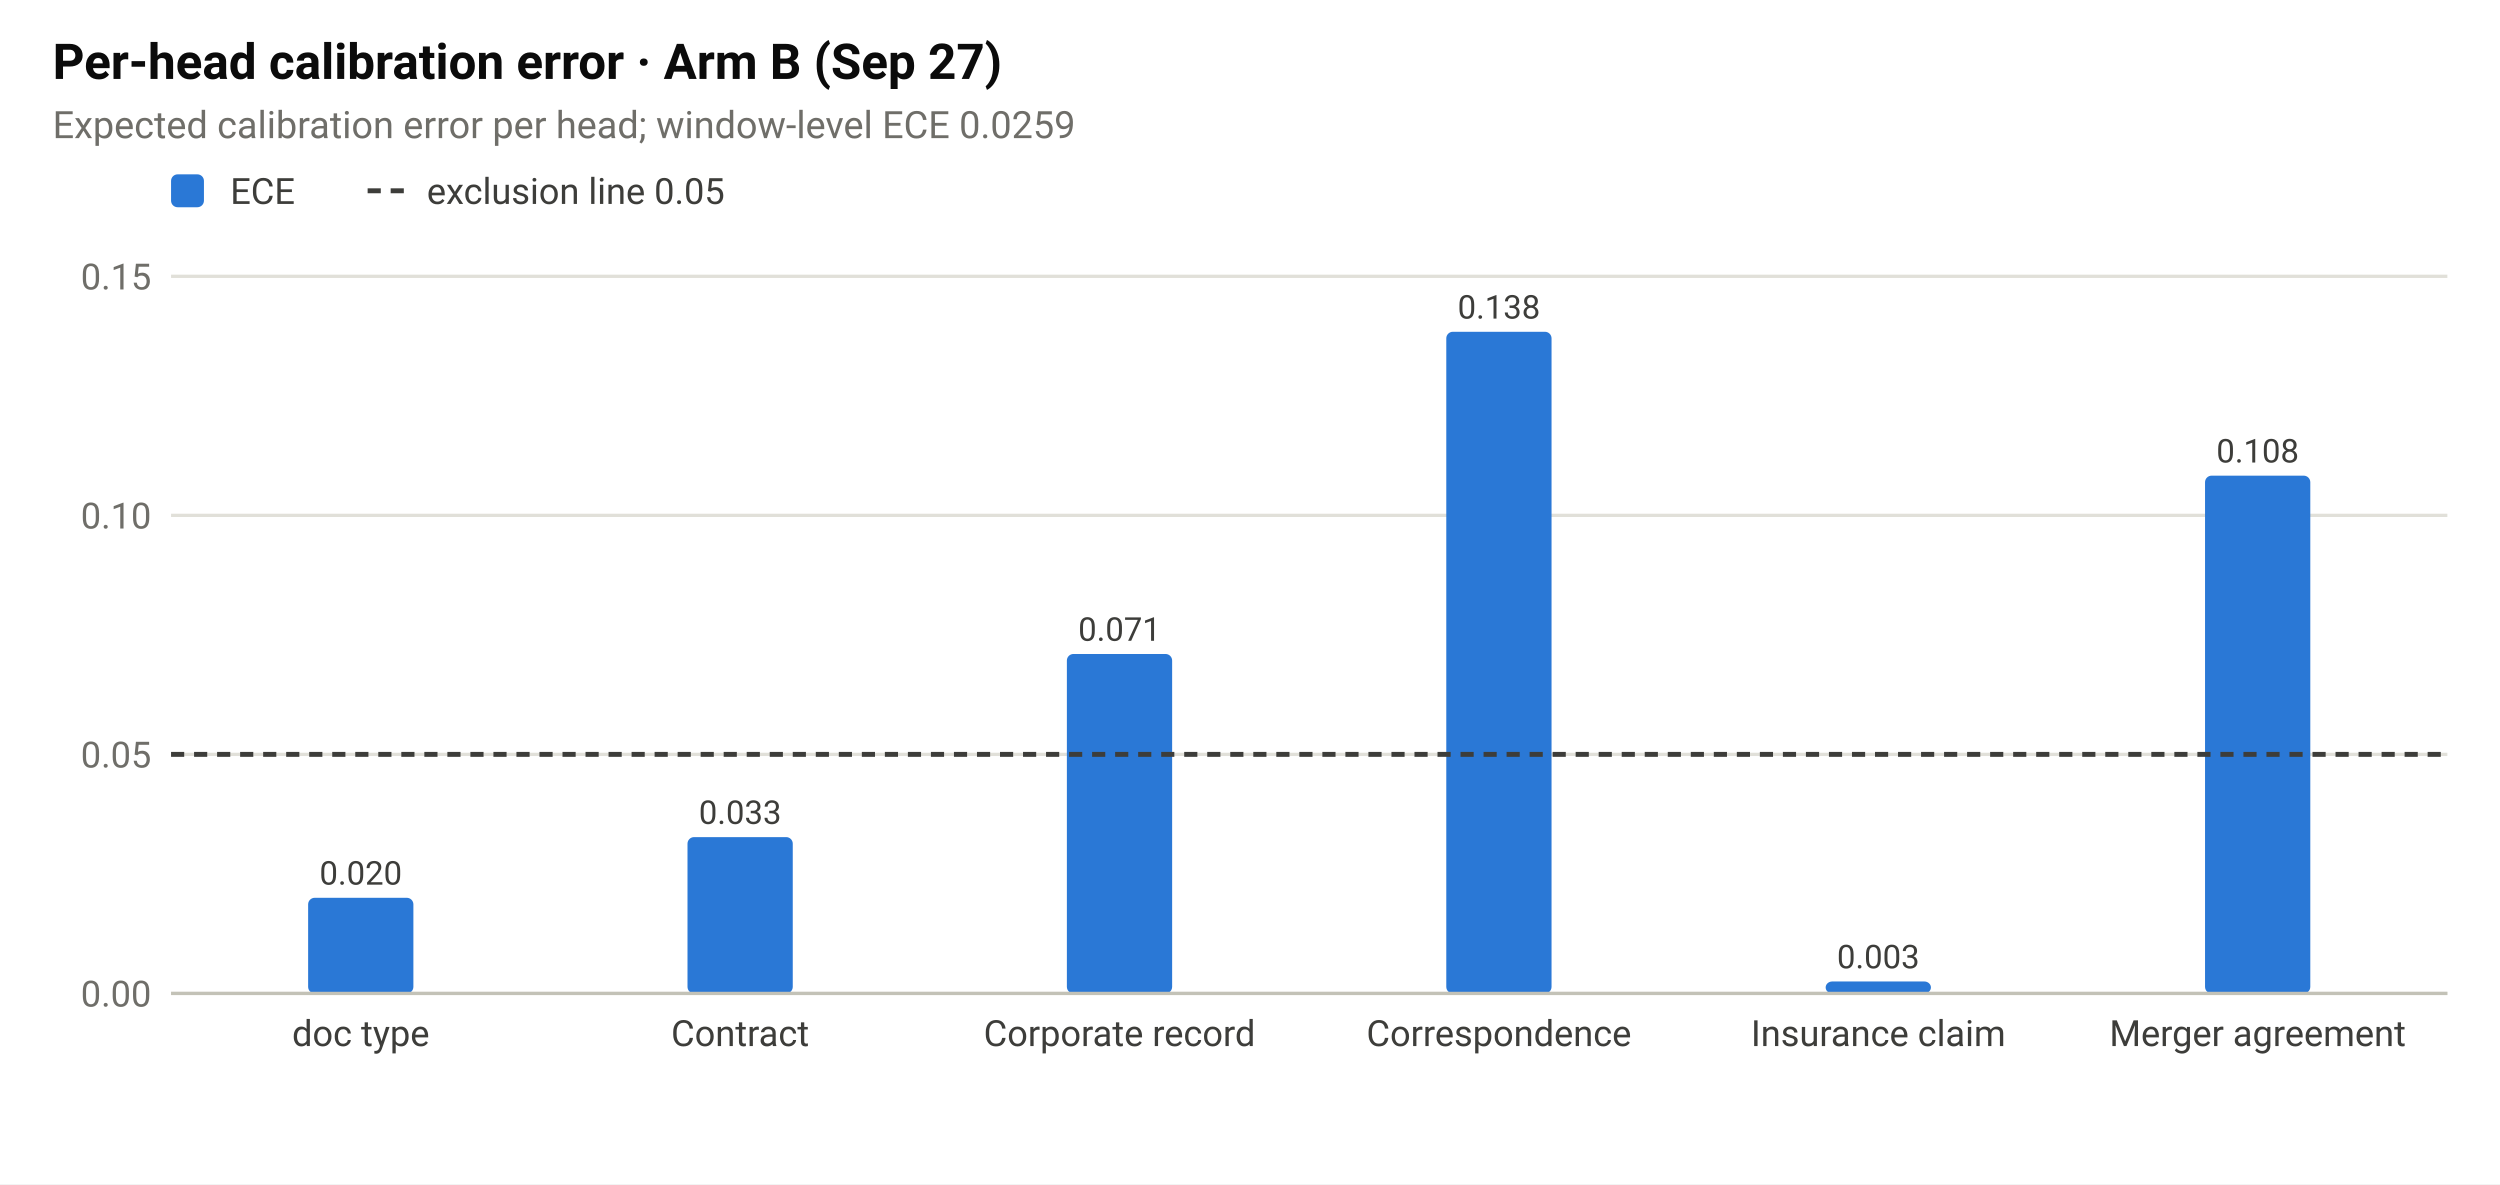
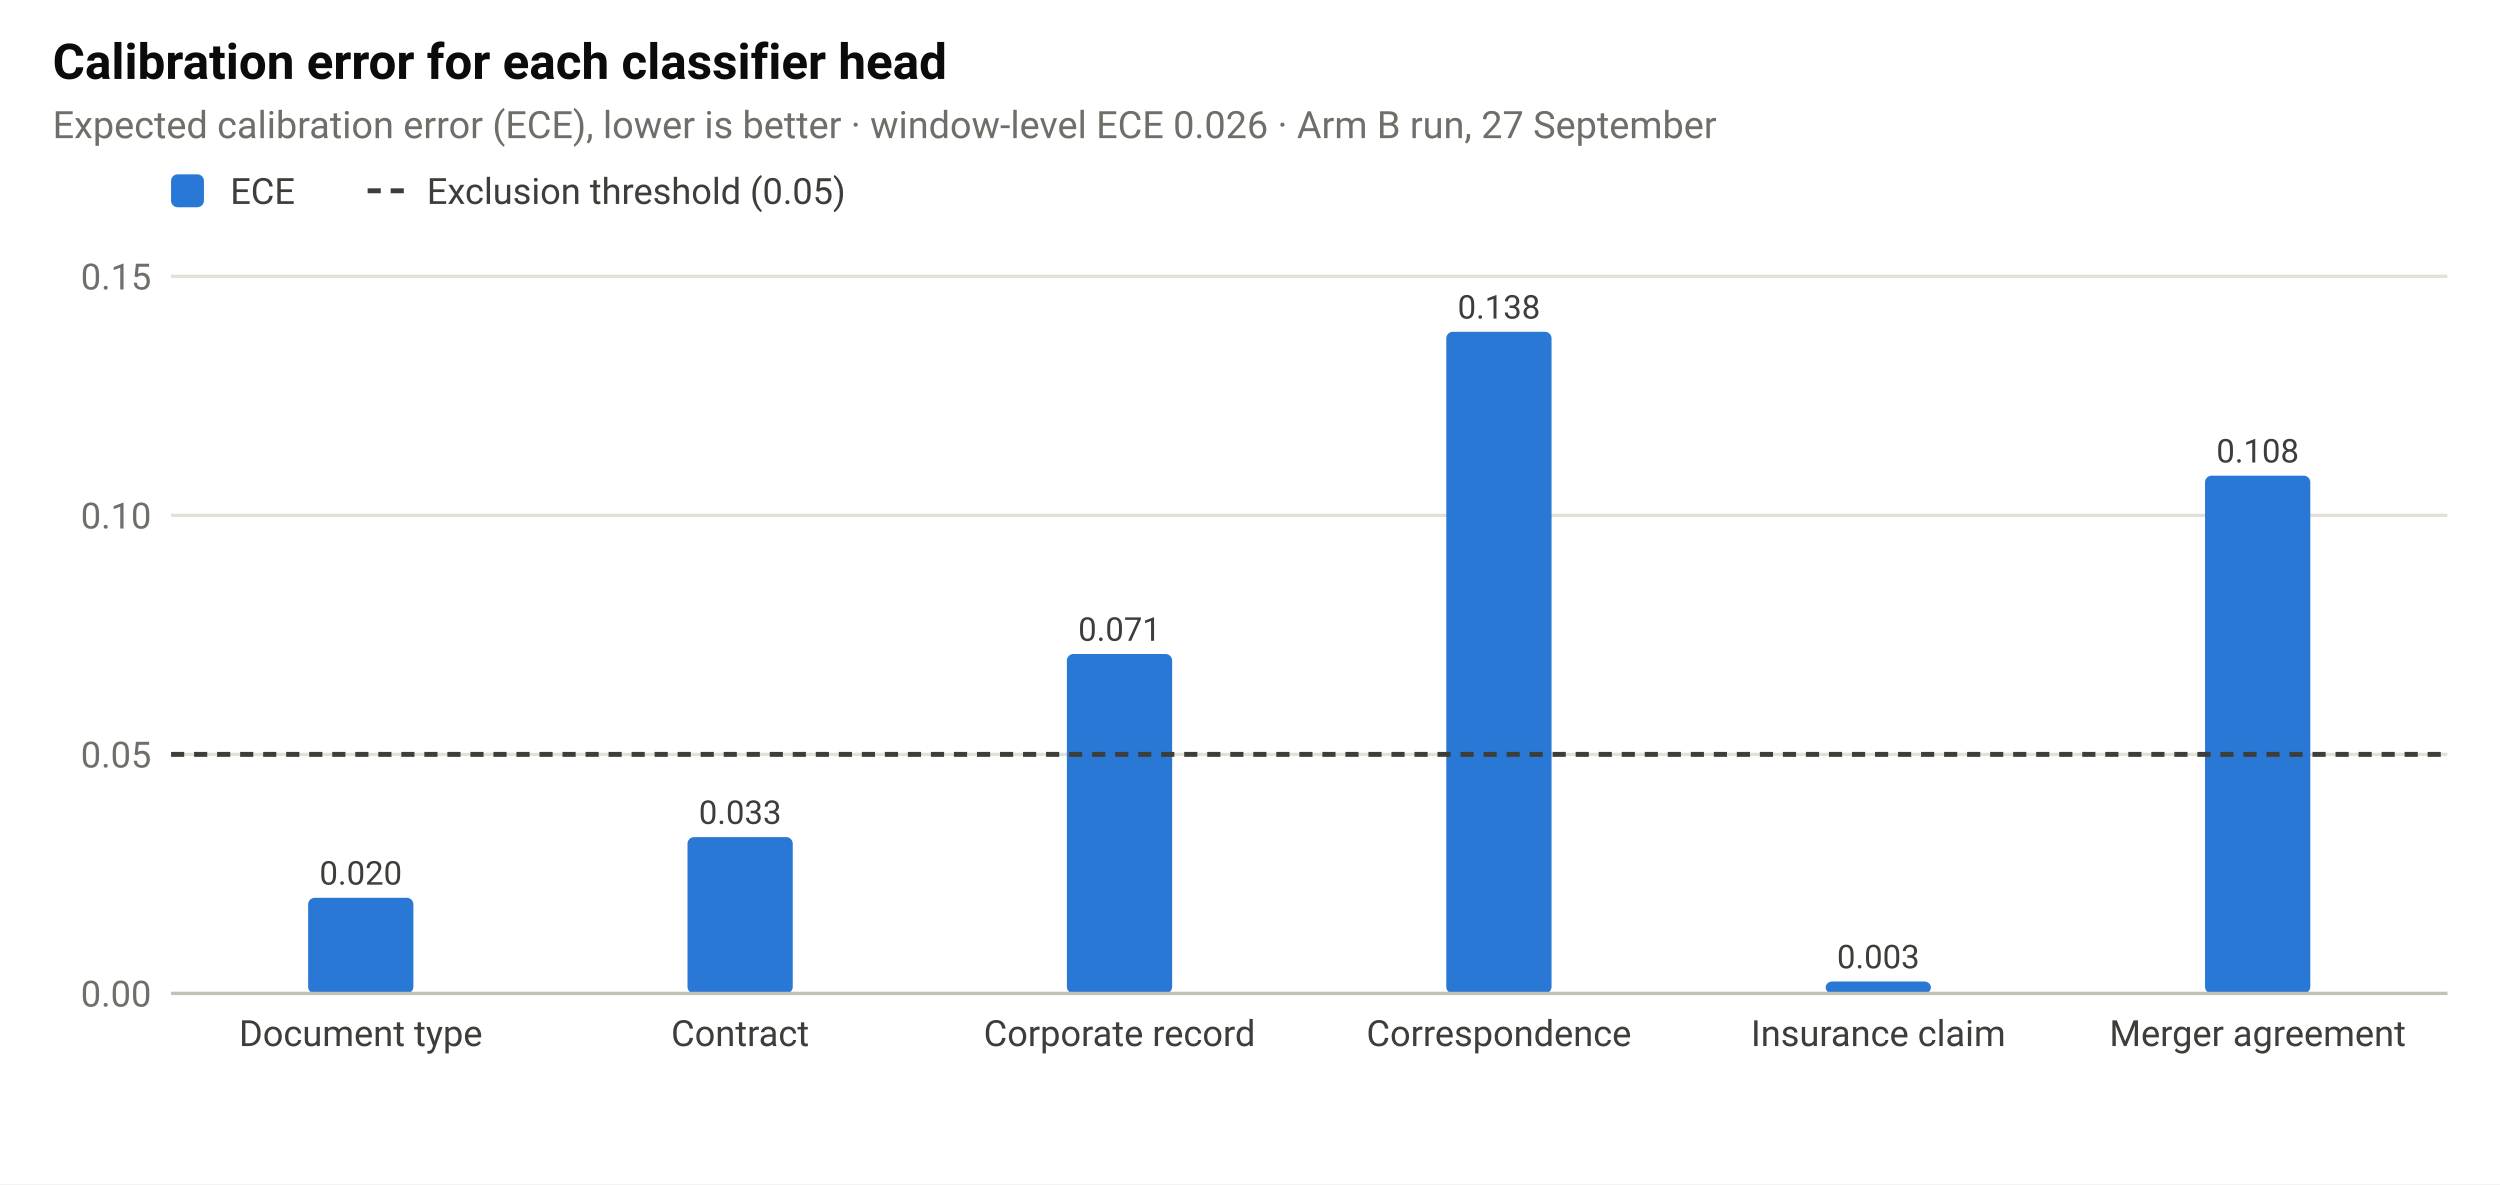
<svg xmlns="http://www.w3.org/2000/svg" width="760" height="360" viewBox="0 0 760 360" font-family="system-ui,-apple-system,'Segoe UI',Roboto,sans-serif" role="img">
  <rect width="760" height="360" fill="#ffffff" />
-   <text x="16" y="24" font-size="15" font-weight="600" fill="#0b0b0b">Per-head calibration error · Arm B (Sep 27)</text>
-   <text x="16" y="42" font-size="11.5" fill="#6f6e69">Expected calibration error per head; window-level ECE 0.0259</text>
+   <text x="16" y="24" font-size="15" font-weight="600" fill="#0b0b0b">Calibration error for each classifier head</text>
+   <text x="16" y="42" font-size="11.5" fill="#6f6e69">Expected calibration error (ECE), lower is better · window-level ECE 0.026 · Arm B run, 27 September</text>
  <line x1="52" x2="744" y1="302" y2="302" stroke="#e1e0d9" />
  <text x="46" y="306" font-size="11" fill="#6f6e69" text-anchor="end">0.00</text>
  <line x1="52" x2="744" y1="229.33" y2="229.33" stroke="#e1e0d9" />
  <text x="46" y="233.33" font-size="11" fill="#6f6e69" text-anchor="end">0.05</text>
  <line x1="52" x2="744" y1="156.67" y2="156.67" stroke="#e1e0d9" />
  <text x="46" y="160.67" font-size="11" fill="#6f6e69" text-anchor="end">0.10</text>
  <line x1="52" x2="744" y1="84" y2="84" stroke="#e1e0d9" />
  <text x="46" y="88" font-size="11" fill="#6f6e69" text-anchor="end">0.15</text>
  <rect x="52" y="53" width="10" height="10" rx="2" fill="#2a78d6" />
  <text x="70" y="62" font-size="11" fill="#3d3d3a" text-anchor="start">ECE</text>
  <line x1="111.76" x2="125.76" y1="58" y2="58" stroke="#3d3d3a" stroke-width="1.5" stroke-dasharray="4 3" />
-   <text x="129.76" y="62" font-size="11" fill="#3d3d3a" text-anchor="start">exclusion line 0.05</text>
+   <text x="129.76" y="62" font-size="11" fill="#3d3d3a" text-anchor="start">Exclusion threshold (0.05)</text>
  <rect x="93.67" y="272.93" width="32" height="29.07" fill="#2a78d6" rx="2" />
  <text x="109.67" y="268.93" font-size="10" fill="#3d3d3a" text-anchor="middle">0.020</text>
-   <text x="109.67" y="318" font-size="11" fill="#3d3d3a" text-anchor="middle">doc type</text>
+   <text x="109.67" y="318" font-size="11" fill="#3d3d3a" text-anchor="middle">Document type</text>
  <rect x="209" y="254.48" width="32" height="47.52" fill="#2a78d6" rx="2" />
  <text x="225" y="250.48" font-size="10" fill="#3d3d3a" text-anchor="middle">0.033</text>
  <text x="225" y="318" font-size="11" fill="#3d3d3a" text-anchor="middle">Contract</text>
  <rect x="324.33" y="198.81" width="32" height="103.19" fill="#2a78d6" rx="2" />
  <text x="340.33" y="194.81" font-size="10" fill="#3d3d3a" text-anchor="middle">0.071</text>
  <text x="340.33" y="318" font-size="11" fill="#3d3d3a" text-anchor="middle">Corporate record</text>
  <rect x="439.67" y="100.86" width="32" height="201.14" fill="#2a78d6" rx="2" />
  <text x="455.67" y="96.86" font-size="10" fill="#3d3d3a" text-anchor="middle">0.138</text>
  <text x="455.67" y="318" font-size="11" fill="#3d3d3a" text-anchor="middle">Correspondence</text>
  <rect x="555" y="298.37" width="32" height="3.63" fill="#2a78d6" rx="2" />
  <text x="571" y="294.37" font-size="10" fill="#3d3d3a" text-anchor="middle">0.003</text>
  <text x="571" y="318" font-size="11" fill="#3d3d3a" text-anchor="middle">Insurance claim</text>
  <rect x="670.33" y="144.6" width="32" height="157.4" fill="#2a78d6" rx="2" />
  <text x="686.33" y="140.6" font-size="10" fill="#3d3d3a" text-anchor="middle">0.108</text>
  <text x="686.33" y="318" font-size="11" fill="#3d3d3a" text-anchor="middle">Merger agreement</text>
  <line x1="52" x2="744" y1="302" y2="302" stroke="#c3c2b7" />
  <line x1="52" x2="744" y1="229.33" y2="229.33" stroke="#3d3d3a" stroke-width="1.5" stroke-dasharray="4 3" />
</svg>
